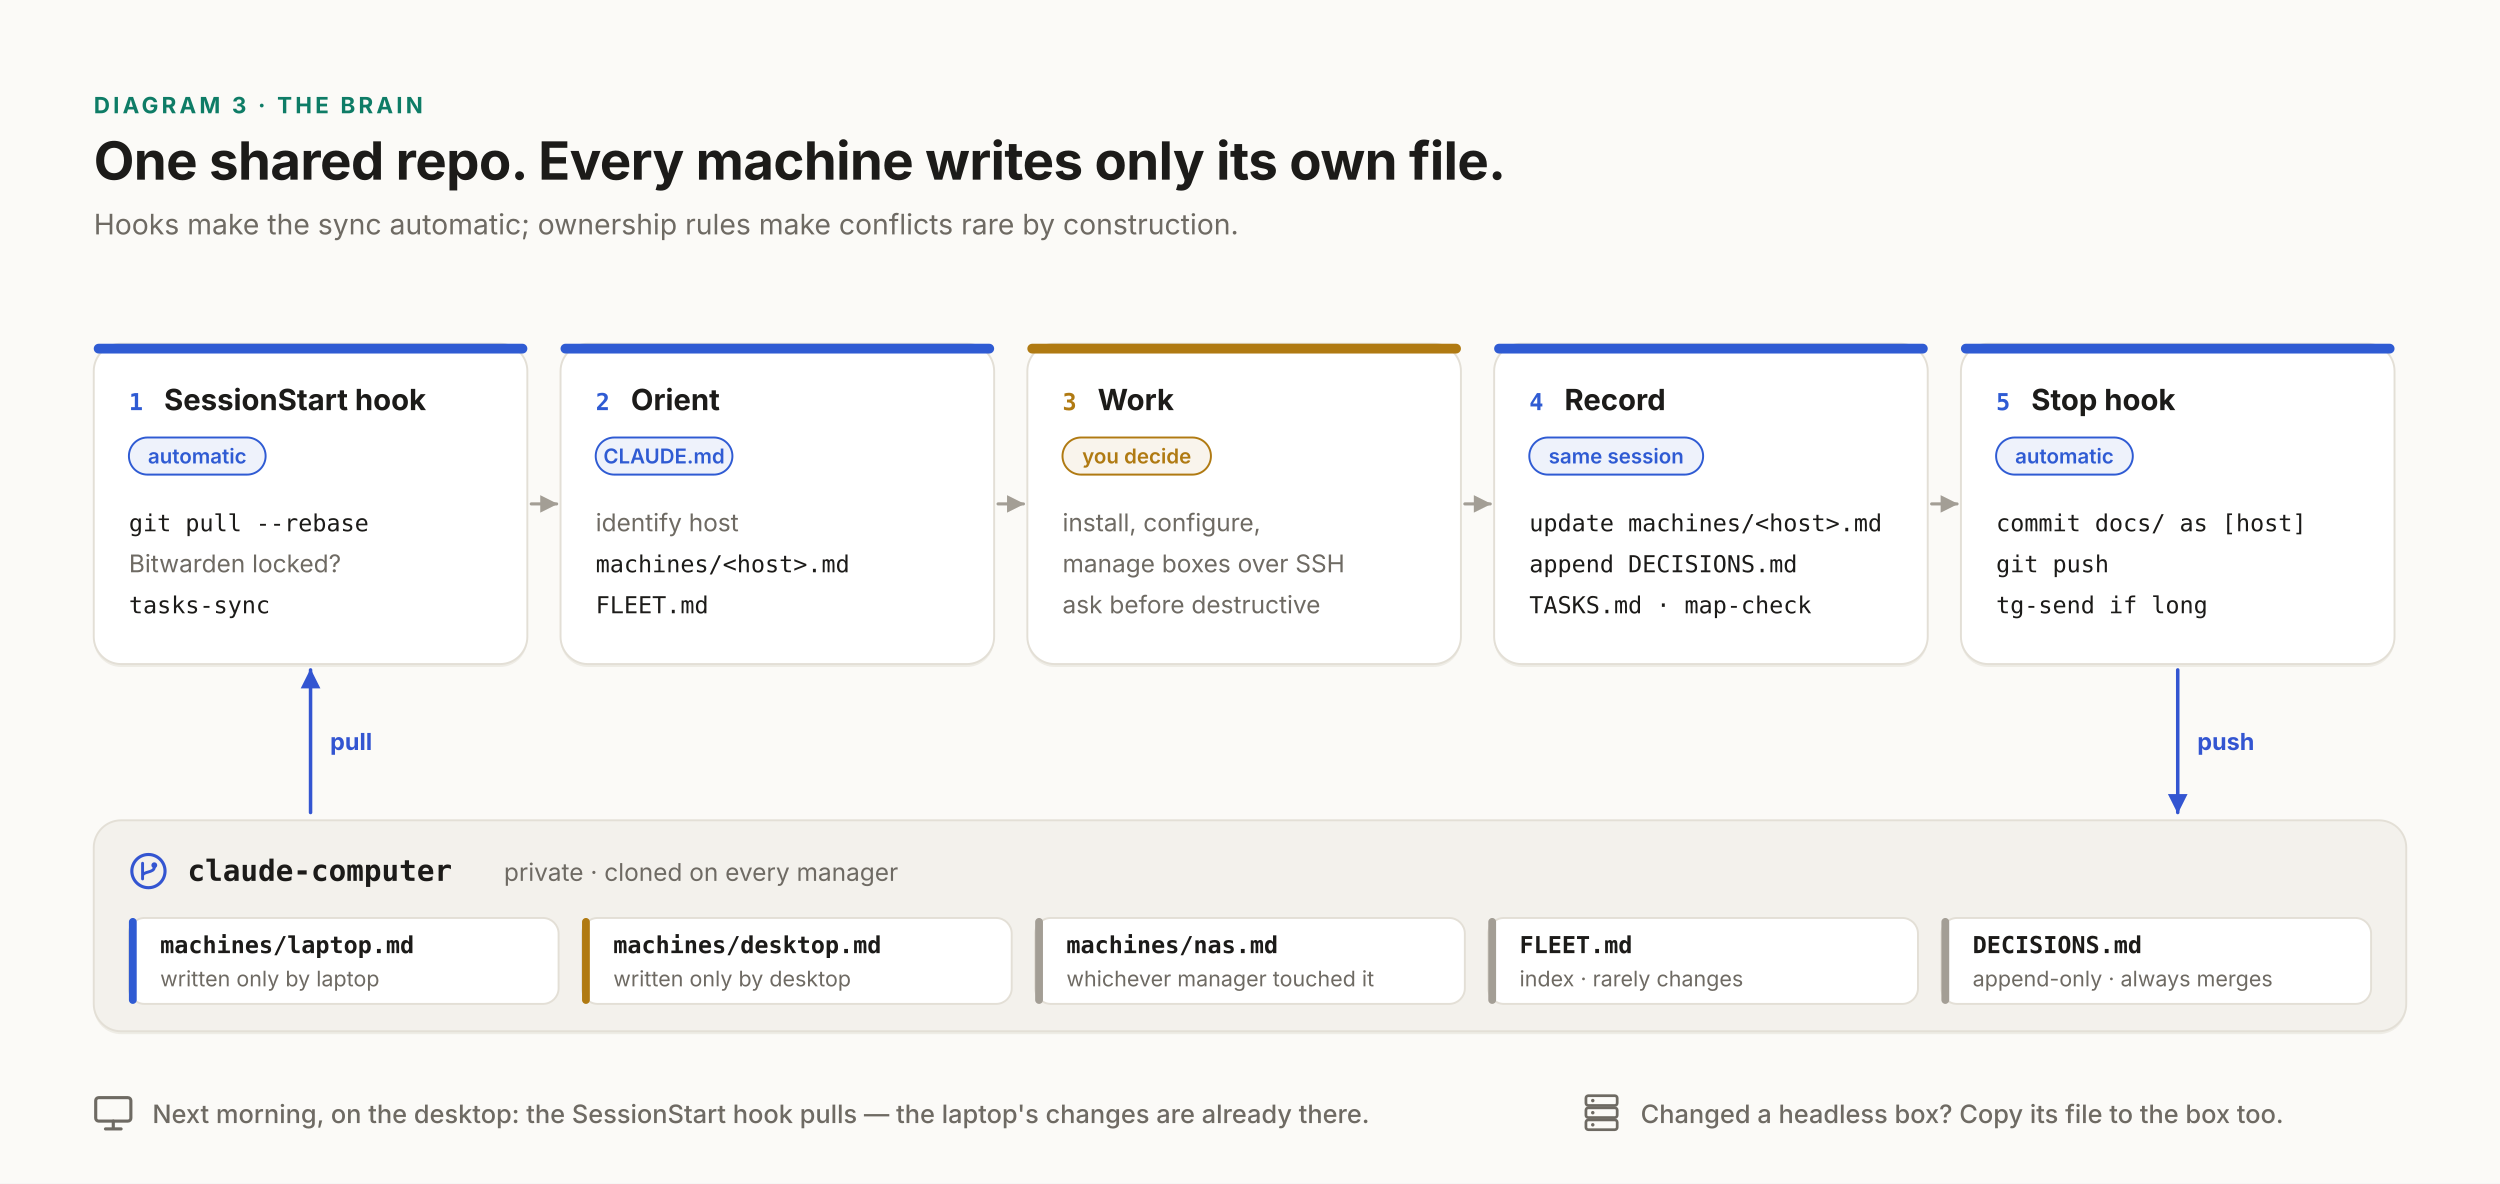
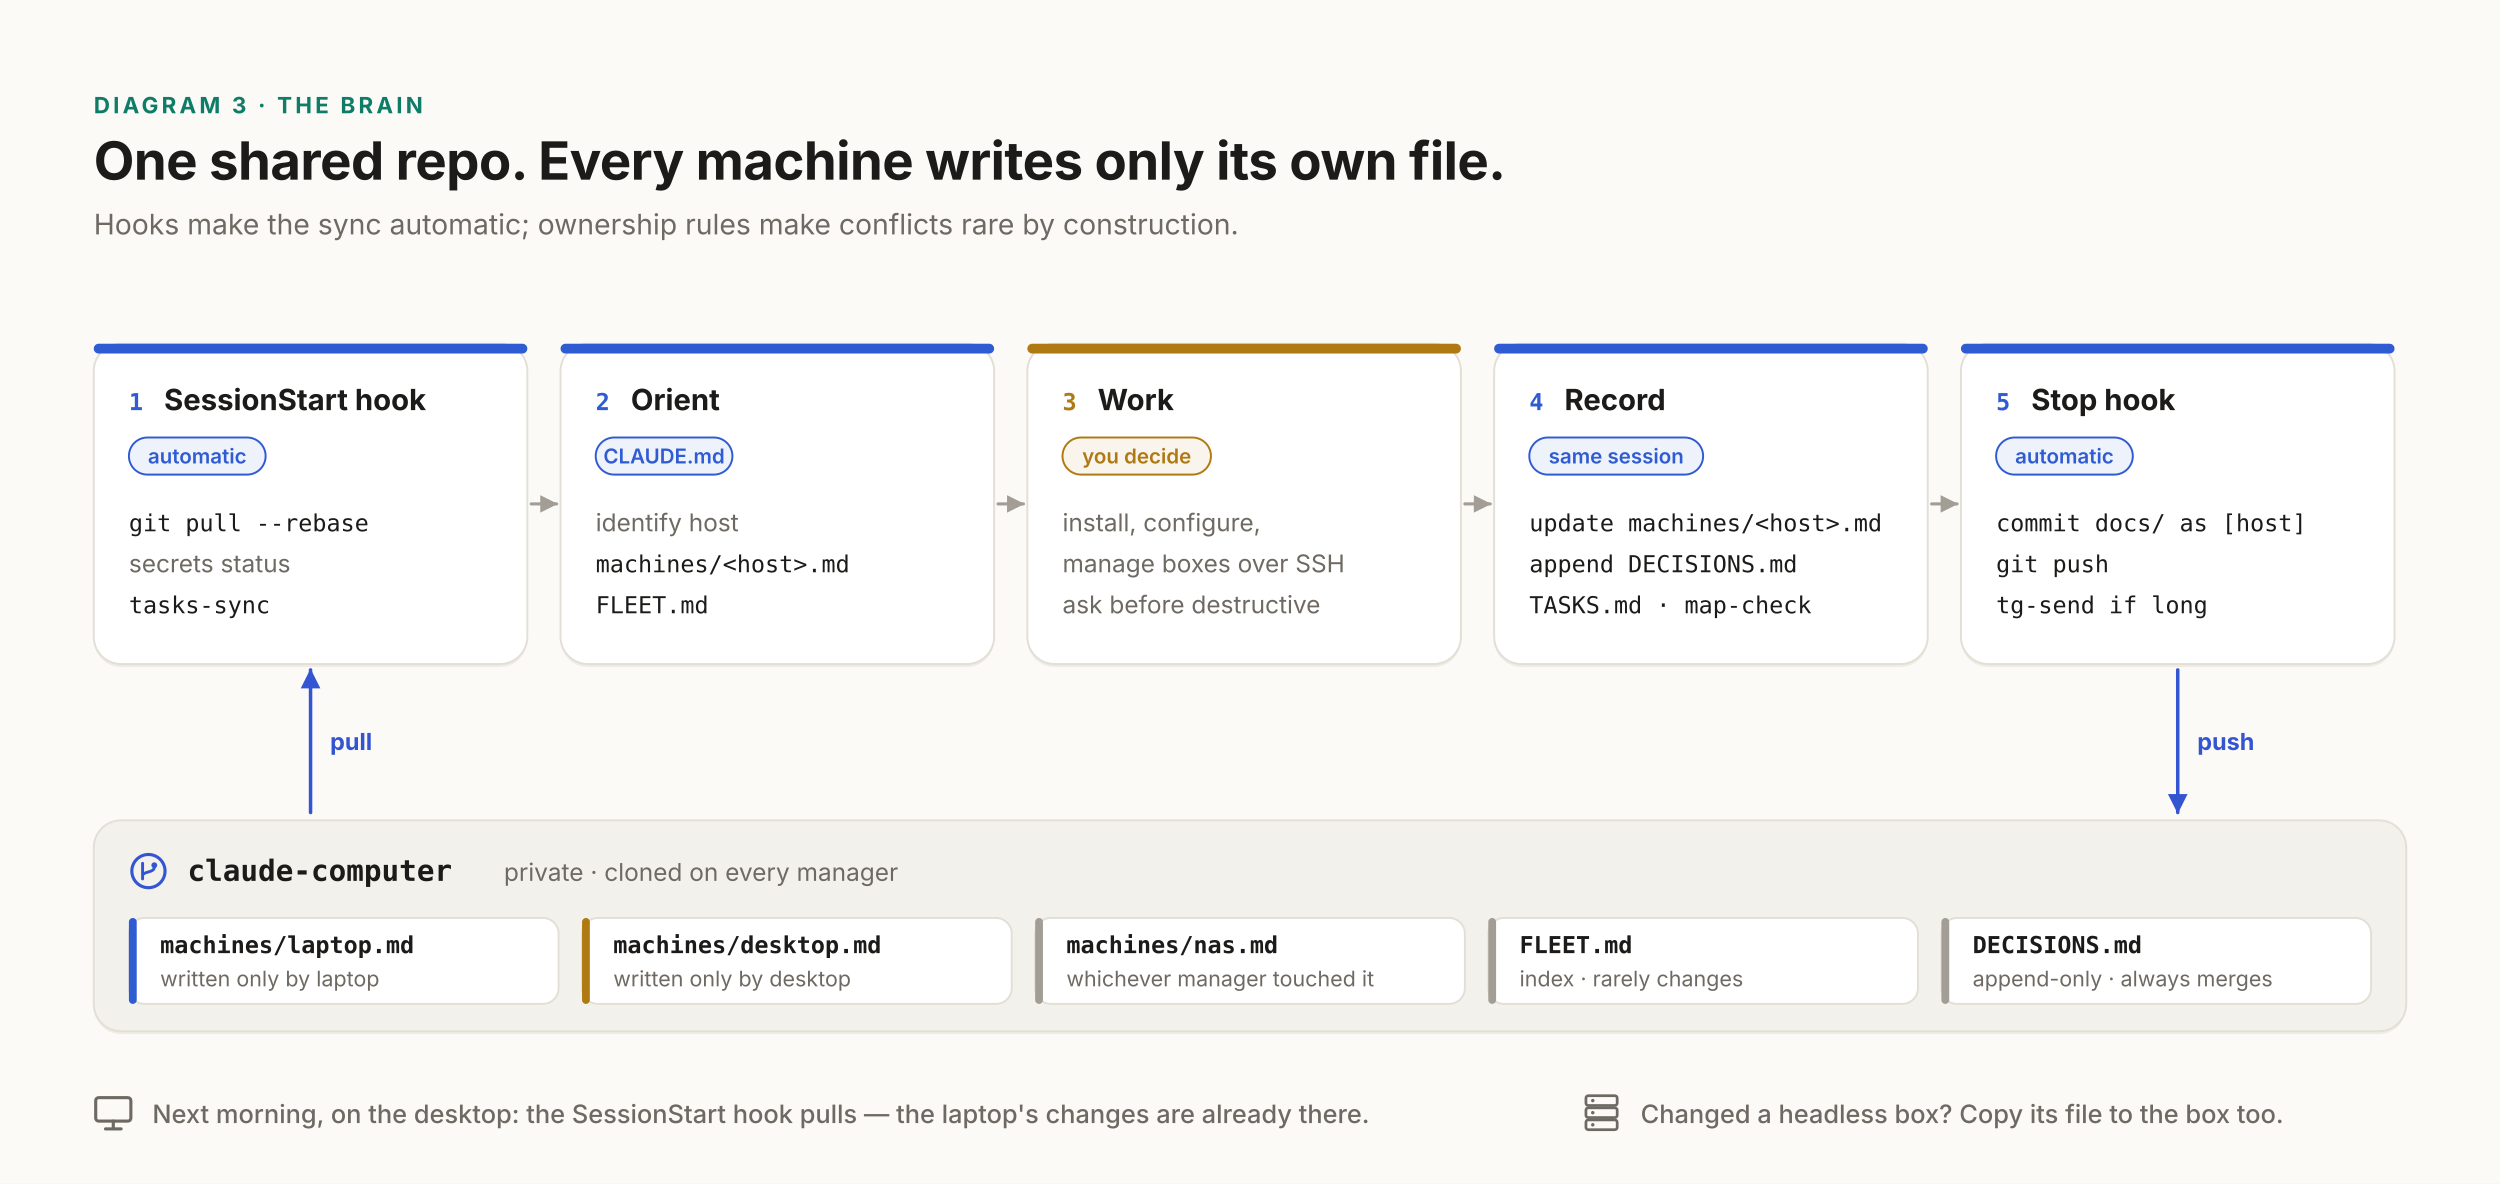
<svg xmlns="http://www.w3.org/2000/svg" viewBox="0 0 1280 606" width="1280" height="606" role="img" aria-labelledby="t d" font-family="Inter, -apple-system, BlinkMacSystemFont, 'Segoe UI', Helvetica, Arial, sans-serif">
  <defs>
    <marker id="m3355D1" viewBox="0 0 10 10" refX="8.5" refY="5" markerWidth="7" markerHeight="7" orient="auto-start-reverse">
      <path d="M1,1 L9,5 L1,9 z" fill="#3355D1" />
    </marker>
    <marker id="mA39E95" viewBox="0 0 10 10" refX="8.5" refY="5" markerWidth="7" markerHeight="7" orient="auto-start-reverse">
      <path d="M1,1 L9,5 L1,9 z" fill="#A39E95" />
    </marker>
    <pattern id="hatch" width="8" height="8" patternUnits="userSpaceOnUse" patternTransform="rotate(45)">
      <line x1="0" y1="0" x2="0" y2="8" stroke="#E3DFD6" stroke-width="3" />
    </pattern>
  </defs>
  <rect width="1280" height="606" fill="#FBFAF7" />
  <text x="48" y="58" font-size="11.5" font-weight="700" fill="#0E7C66" text-anchor="start" letter-spacing="0.14em">DIAGRAM 3 · THE BRAIN</text>
  <text x="48" y="92" font-size="27" font-weight="650" fill="#1C1B19" text-anchor="start" letter-spacing="-0.01em">One shared repo. Every machine writes only its own file.</text>
  <text x="48" y="120" font-size="14.5" font-weight="400" fill="#6E6A63" text-anchor="start">Hooks make the sync automatic; ownership rules make conflicts rare by construction.</text>
  <rect x="48" y="177.5" width="222" height="164" rx="14" fill="#E3DFD6" fill-opacity="0.55" />
  <rect x="48" y="176" width="222" height="164" rx="14" fill="#FFFFFF" stroke="#E3DFD6" stroke-width="1" />
  <rect x="48" y="176" width="222" height="5" rx="2.5" fill="#2F5BD3" />
  <text x="66" y="210" font-size="12" font-weight="700" fill="#2F5BD3" text-anchor="start" font-family="ui-monospace, 'SF Mono', SFMono-Regular, Menlo, Consolas, monospace">1</text>
  <text x="84" y="210" font-size="15" font-weight="700" fill="#1C1B19" text-anchor="start">SessionStart hook</text>
  <rect x="66" y="224" width="70" height="19" rx="9.5" fill="#2F5BD3" stroke="#2F5BD3" stroke-width="1" fill-opacity="0.08" />
  <text x="101.0" y="237.28" font-size="10.5" font-weight="600" fill="#2F5BD3" text-anchor="middle">automatic</text>
  <text x="66" y="272" font-size="12" font-weight="500" fill="#1C1B19" text-anchor="start" font-family="ui-monospace, 'SF Mono', SFMono-Regular, Menlo, Consolas, monospace">git pull --rebase</text>
-   <text x="66" y="293" font-size="12.5" font-weight="400" fill="#6E6A63" text-anchor="start">Bitwarden locked?</text>
+   <text x="66" y="293" font-size="12.5" font-weight="400" fill="#6E6A63" text-anchor="start">secrets status</text>
  <text x="66" y="314" font-size="12" font-weight="500" fill="#1C1B19" text-anchor="start" font-family="ui-monospace, 'SF Mono', SFMono-Regular, Menlo, Consolas, monospace">tasks-sync</text>
  <line x1="272" y1="258.0" x2="285" y2="258.0" stroke="#A39E95" stroke-width="1.6" stroke-linecap="round" marker-end="url(#mA39E95)" />
  <rect x="287" y="177.5" width="222" height="164" rx="14" fill="#E3DFD6" fill-opacity="0.55" />
  <rect x="287" y="176" width="222" height="164" rx="14" fill="#FFFFFF" stroke="#E3DFD6" stroke-width="1" />
  <rect x="287" y="176" width="222" height="5" rx="2.5" fill="#2F5BD3" />
  <text x="305" y="210" font-size="12" font-weight="700" fill="#2F5BD3" text-anchor="start" font-family="ui-monospace, 'SF Mono', SFMono-Regular, Menlo, Consolas, monospace">2</text>
  <text x="323" y="210" font-size="15" font-weight="700" fill="#1C1B19" text-anchor="start">Orient</text>
  <rect x="305" y="224" width="70" height="19" rx="9.5" fill="#2F5BD3" stroke="#2F5BD3" stroke-width="1" fill-opacity="0.08" />
  <text x="340.0" y="237.28" font-size="10.5" font-weight="600" fill="#2F5BD3" text-anchor="middle">CLAUDE.md</text>
  <text x="305" y="272" font-size="12.5" font-weight="400" fill="#6E6A63" text-anchor="start">identify host</text>
  <text x="305" y="293" font-size="12" font-weight="500" fill="#1C1B19" text-anchor="start" font-family="ui-monospace, 'SF Mono', SFMono-Regular, Menlo, Consolas, monospace">machines/&lt;host&gt;.md</text>
  <text x="305" y="314" font-size="12" font-weight="500" fill="#1C1B19" text-anchor="start" font-family="ui-monospace, 'SF Mono', SFMono-Regular, Menlo, Consolas, monospace">FLEET.md</text>
  <line x1="511" y1="258.0" x2="524" y2="258.0" stroke="#A39E95" stroke-width="1.6" stroke-linecap="round" marker-end="url(#mA39E95)" />
  <rect x="526" y="177.5" width="222" height="164" rx="14" fill="#E3DFD6" fill-opacity="0.55" />
  <rect x="526" y="176" width="222" height="164" rx="14" fill="#FFFFFF" stroke="#E3DFD6" stroke-width="1" />
  <rect x="526" y="176" width="222" height="5" rx="2.5" fill="#B07A12" />
  <text x="544" y="210" font-size="12" font-weight="700" fill="#B07A12" text-anchor="start" font-family="ui-monospace, 'SF Mono', SFMono-Regular, Menlo, Consolas, monospace">3</text>
  <text x="562" y="210" font-size="15" font-weight="700" fill="#1C1B19" text-anchor="start">Work</text>
  <rect x="544" y="224" width="76" height="19" rx="9.5" fill="#B07A12" stroke="#B07A12" stroke-width="1" fill-opacity="0.08" />
  <text x="582.0" y="237.28" font-size="10.5" font-weight="600" fill="#B07A12" text-anchor="middle">you decide</text>
  <text x="544" y="272" font-size="12.5" font-weight="400" fill="#6E6A63" text-anchor="start">install, configure,</text>
  <text x="544" y="293" font-size="12.5" font-weight="400" fill="#6E6A63" text-anchor="start">manage boxes over SSH</text>
  <text x="544" y="314" font-size="12.5" font-weight="400" fill="#6E6A63" text-anchor="start">ask before destructive</text>
  <line x1="750" y1="258.0" x2="763" y2="258.0" stroke="#A39E95" stroke-width="1.6" stroke-linecap="round" marker-end="url(#mA39E95)" />
  <rect x="765" y="177.5" width="222" height="164" rx="14" fill="#E3DFD6" fill-opacity="0.55" />
  <rect x="765" y="176" width="222" height="164" rx="14" fill="#FFFFFF" stroke="#E3DFD6" stroke-width="1" />
  <rect x="765" y="176" width="222" height="5" rx="2.5" fill="#2F5BD3" />
  <text x="783" y="210" font-size="12" font-weight="700" fill="#2F5BD3" text-anchor="start" font-family="ui-monospace, 'SF Mono', SFMono-Regular, Menlo, Consolas, monospace">4</text>
  <text x="801" y="210" font-size="15" font-weight="700" fill="#1C1B19" text-anchor="start">Record</text>
  <rect x="783" y="224" width="89" height="19" rx="9.5" fill="#2F5BD3" stroke="#2F5BD3" stroke-width="1" fill-opacity="0.08" />
  <text x="827.5" y="237.28" font-size="10.5" font-weight="600" fill="#2F5BD3" text-anchor="middle">same session</text>
  <text x="783" y="272" font-size="12" font-weight="500" fill="#1C1B19" text-anchor="start" font-family="ui-monospace, 'SF Mono', SFMono-Regular, Menlo, Consolas, monospace">update machines/&lt;host&gt;.md</text>
  <text x="783" y="293" font-size="12" font-weight="500" fill="#1C1B19" text-anchor="start" font-family="ui-monospace, 'SF Mono', SFMono-Regular, Menlo, Consolas, monospace">append DECISIONS.md</text>
  <text x="783" y="314" font-size="12" font-weight="500" fill="#1C1B19" text-anchor="start" font-family="ui-monospace, 'SF Mono', SFMono-Regular, Menlo, Consolas, monospace">TASKS.md · map-check</text>
  <line x1="989" y1="258.0" x2="1002" y2="258.0" stroke="#A39E95" stroke-width="1.6" stroke-linecap="round" marker-end="url(#mA39E95)" />
  <rect x="1004" y="177.5" width="222" height="164" rx="14" fill="#E3DFD6" fill-opacity="0.55" />
  <rect x="1004" y="176" width="222" height="164" rx="14" fill="#FFFFFF" stroke="#E3DFD6" stroke-width="1" />
  <rect x="1004" y="176" width="222" height="5" rx="2.5" fill="#2F5BD3" />
  <text x="1022" y="210" font-size="12" font-weight="700" fill="#2F5BD3" text-anchor="start" font-family="ui-monospace, 'SF Mono', SFMono-Regular, Menlo, Consolas, monospace">5</text>
  <text x="1040" y="210" font-size="15" font-weight="700" fill="#1C1B19" text-anchor="start">Stop hook</text>
  <rect x="1022" y="224" width="70" height="19" rx="9.5" fill="#2F5BD3" stroke="#2F5BD3" stroke-width="1" fill-opacity="0.08" />
  <text x="1057.0" y="237.28" font-size="10.5" font-weight="600" fill="#2F5BD3" text-anchor="middle">automatic</text>
  <text x="1022" y="272" font-size="12" font-weight="500" fill="#1C1B19" text-anchor="start" font-family="ui-monospace, 'SF Mono', SFMono-Regular, Menlo, Consolas, monospace">commit docs/ as [host]</text>
  <text x="1022" y="293" font-size="12" font-weight="500" fill="#1C1B19" text-anchor="start" font-family="ui-monospace, 'SF Mono', SFMono-Regular, Menlo, Consolas, monospace">git push</text>
  <text x="1022" y="314" font-size="12" font-weight="500" fill="#1C1B19" text-anchor="start" font-family="ui-monospace, 'SF Mono', SFMono-Regular, Menlo, Consolas, monospace">tg-send if long</text>
  <rect x="48" y="421.5" width="1184" height="108" rx="14" fill="#E3DFD6" fill-opacity="0.55" />
  <rect x="48" y="420" width="1184" height="108" rx="14" fill="#F3F1EC" stroke="#E3DFD6" stroke-width="1" />
  <circle cx="76" cy="446" r="8.5" fill="none" stroke="#3355D1" stroke-width="1.6" />
  <path d="M73,442 L73,450 M79,444 C79,447 73,446 73,448.5" fill="none" stroke="#3355D1" stroke-width="1.5" stroke-linecap="round" stroke-linejoin="round" />
  <circle cx="79" cy="443" r="1.5" fill="#3355D1" />
  <text x="96" y="451" font-size="15" font-weight="700" fill="#1C1B19" text-anchor="start" font-family="ui-monospace, 'SF Mono', SFMono-Regular, Menlo, Consolas, monospace">claude-computer</text>
  <text x="258" y="451" font-size="12.5" font-weight="400" fill="#6E6A63" text-anchor="start">private · cloned on every manager</text>
  <rect x="66.0" y="470" width="220.0" height="44" rx="8" fill="#FFFFFF" stroke="#E3DFD6" stroke-width="1" />
  <rect x="66.0" y="470" width="4" height="44" rx="2" fill="#2F5BD3" />
  <text x="82.0" y="488" font-size="12" font-weight="650" fill="#1C1B19" text-anchor="start" font-family="ui-monospace, 'SF Mono', SFMono-Regular, Menlo, Consolas, monospace">machines/laptop.md</text>
  <text x="82.0" y="505" font-size="11" font-weight="400" fill="#6E6A63" text-anchor="start">written only by laptop</text>
  <rect x="298.0" y="470" width="220.0" height="44" rx="8" fill="#FFFFFF" stroke="#E3DFD6" stroke-width="1" />
  <rect x="298.0" y="470" width="4" height="44" rx="2" fill="#B07A12" />
  <text x="314.0" y="488" font-size="12" font-weight="650" fill="#1C1B19" text-anchor="start" font-family="ui-monospace, 'SF Mono', SFMono-Regular, Menlo, Consolas, monospace">machines/desktop.md</text>
  <text x="314.0" y="505" font-size="11" font-weight="400" fill="#6E6A63" text-anchor="start">written only by desktop</text>
  <rect x="530.0" y="470" width="220.0" height="44" rx="8" fill="#FFFFFF" stroke="#E3DFD6" stroke-width="1" />
  <rect x="530.0" y="470" width="4" height="44" rx="2" fill="#A39E95" />
  <text x="546.0" y="488" font-size="12" font-weight="650" fill="#1C1B19" text-anchor="start" font-family="ui-monospace, 'SF Mono', SFMono-Regular, Menlo, Consolas, monospace">machines/nas.md</text>
  <text x="546.0" y="505" font-size="11" font-weight="400" fill="#6E6A63" text-anchor="start">whichever manager touched it</text>
  <rect x="762.0" y="470" width="220.0" height="44" rx="8" fill="#FFFFFF" stroke="#E3DFD6" stroke-width="1" />
  <rect x="762.0" y="470" width="4" height="44" rx="2" fill="#A39E95" />
  <text x="778.0" y="488" font-size="12" font-weight="650" fill="#1C1B19" text-anchor="start" font-family="ui-monospace, 'SF Mono', SFMono-Regular, Menlo, Consolas, monospace">FLEET.md</text>
  <text x="778.0" y="505" font-size="11" font-weight="400" fill="#6E6A63" text-anchor="start">index · rarely changes</text>
  <rect x="994.0" y="470" width="220.0" height="44" rx="8" fill="#FFFFFF" stroke="#E3DFD6" stroke-width="1" />
  <rect x="994.0" y="470" width="4" height="44" rx="2" fill="#A39E95" />
  <text x="1010.0" y="488" font-size="12" font-weight="650" fill="#1C1B19" text-anchor="start" font-family="ui-monospace, 'SF Mono', SFMono-Regular, Menlo, Consolas, monospace">DECISIONS.md</text>
  <text x="1010.0" y="505" font-size="11" font-weight="400" fill="#6E6A63" text-anchor="start">append-only · always merges</text>
  <path d="M1115.0,343 L1115.0,416" fill="none" stroke="#3355D1" stroke-width="1.8" stroke-linecap="round" stroke-linejoin="round" marker-end="url(#m3355D1)" />
  <text x="1125.0" y="384" font-size="12" font-weight="650" fill="#3355D1" text-anchor="start">push</text>
  <path d="M159.0,416 L159.0,343" fill="none" stroke="#3355D1" stroke-width="1.8" stroke-linecap="round" stroke-linejoin="round" marker-end="url(#m3355D1)" />
  <text x="169.0" y="384" font-size="12" font-weight="650" fill="#3355D1" text-anchor="start">pull</text>
  <rect x="49" y="562" width="18" height="12" rx="1.5" fill="none" stroke="#6E6A63" stroke-width="1.6" />
  <path d="M58,574 L58,578 M54,578 L62,578" fill="none" stroke="#6E6A63" stroke-width="1.6" stroke-linecap="round" stroke-linejoin="round" />
  <text x="78" y="575" font-size="13" font-weight="500" fill="#6E6A63" text-anchor="start">Next morning, on the desktop: the SessionStart hook pulls — the laptop's changes are already there.</text>
  <rect x="812" y="561.0" width="16" height="5" rx="1.2" fill="none" stroke="#6E6A63" stroke-width="1.4" />
  <circle cx="815.5" cy="563.5" r="0.9" fill="#6E6A63" />
  <rect x="812" y="567.2" width="16" height="5" rx="1.2" fill="none" stroke="#6E6A63" stroke-width="1.4" />
  <circle cx="815.5" cy="569.7" r="0.9" fill="#6E6A63" />
  <rect x="812" y="573.4" width="16" height="5" rx="1.2" fill="none" stroke="#6E6A63" stroke-width="1.4" />
  <circle cx="815.5" cy="575.9" r="0.9" fill="#6E6A63" />
  <text x="840" y="575" font-size="13" font-weight="500" fill="#6E6A63" text-anchor="start">Changed a headless box? Copy its file to the box too.</text>
</svg>
